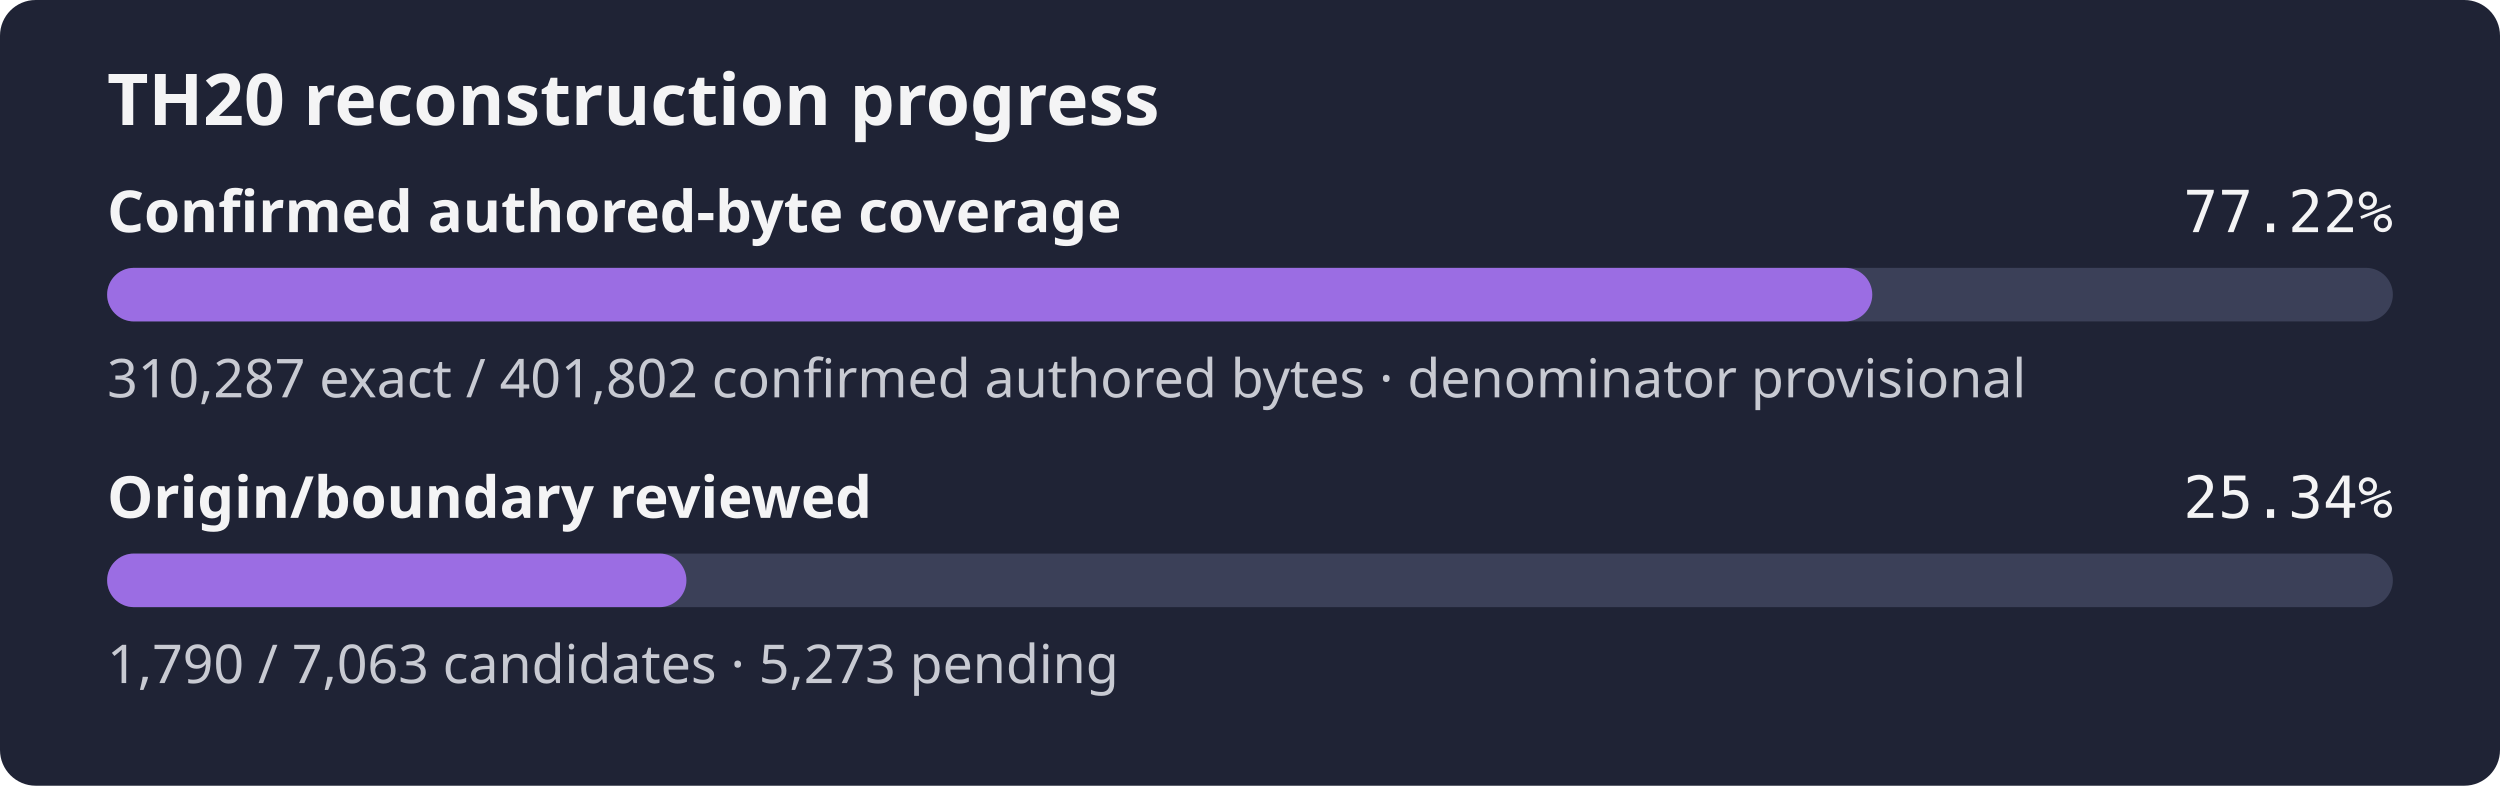
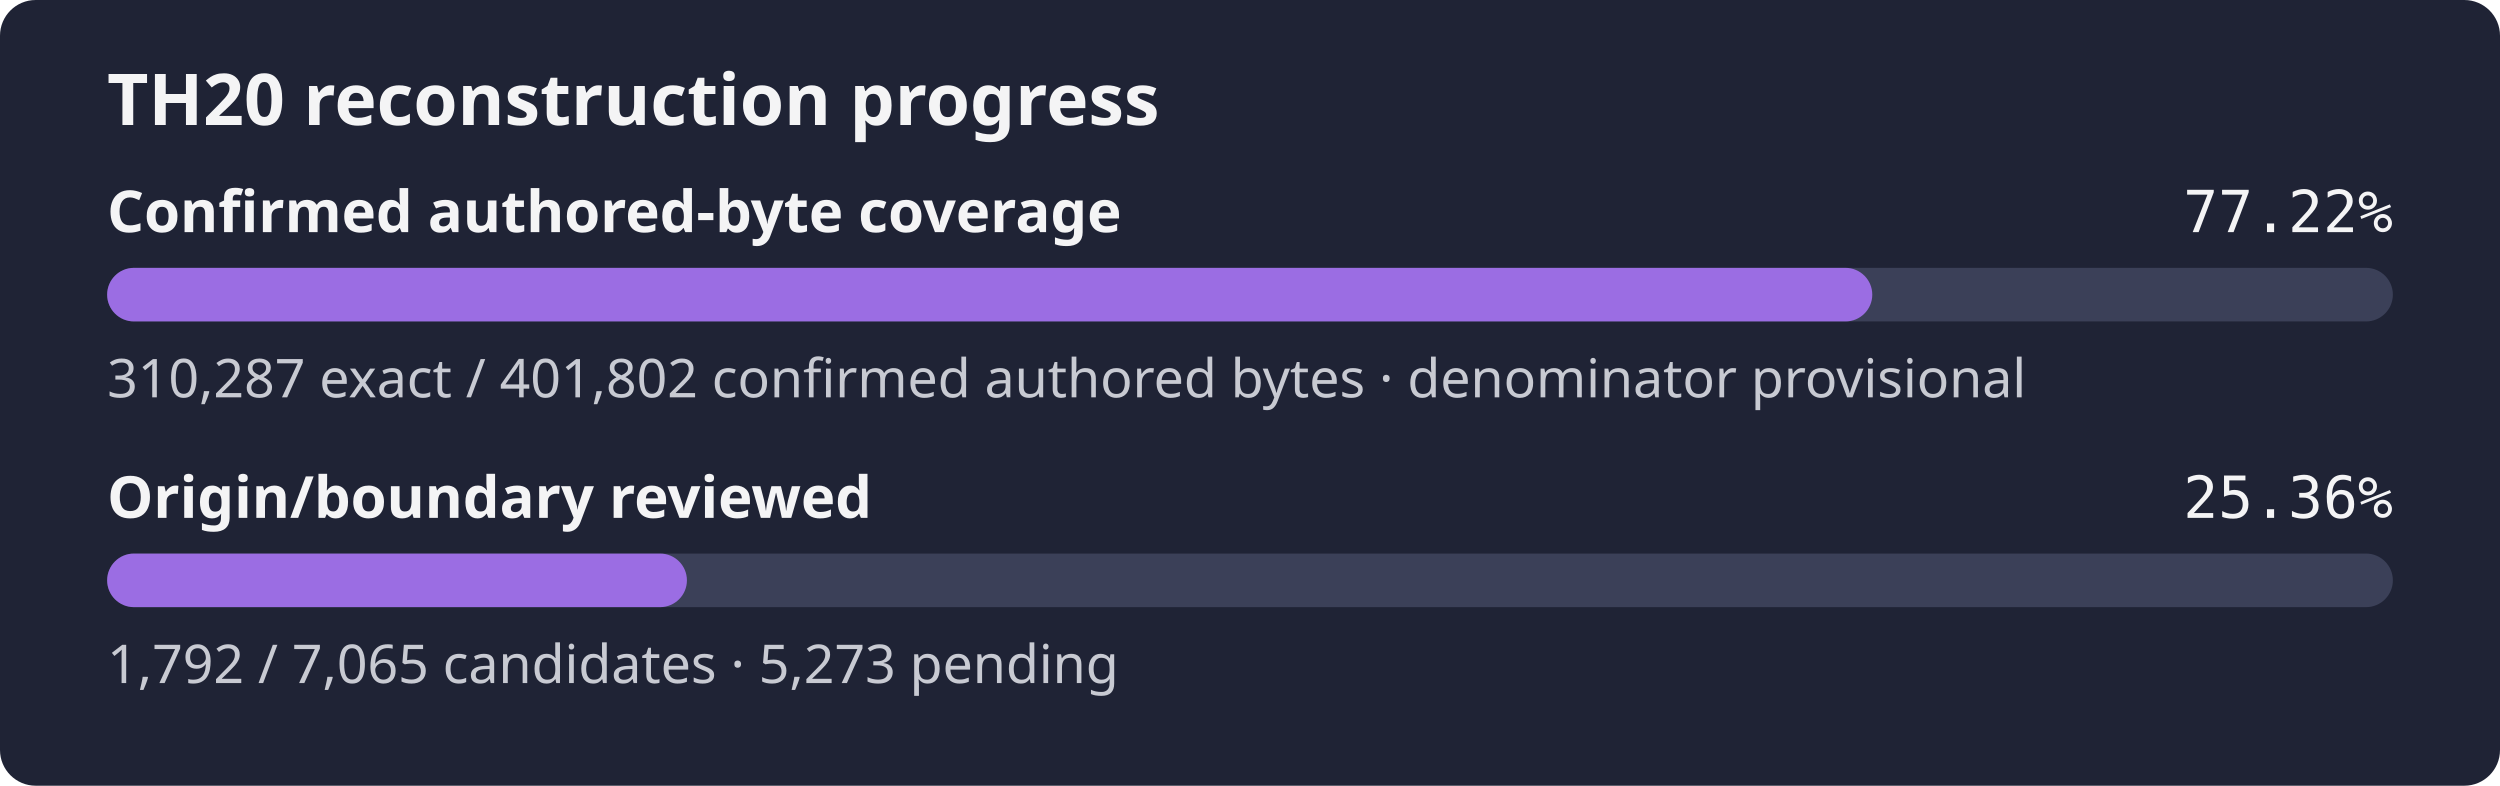
- <svg xmlns="http://www.w3.org/2000/svg" width="560" height="176" role="img" aria-label="TH20 reconstruction progress: 77.22% of the confirmed authored-byte set is exact, origin review 25.34%">
+ <svg xmlns="http://www.w3.org/2000/svg" width="560" height="176" role="img" aria-label="TH20 reconstruction progress: 77.22% of the confirmed authored-byte set is exact, origin review 25.36%">
  <rect width="560" height="176" rx="8" fill="#1f2335" />
  <text x="24" y="28" fill="#f4f4f5" font-family="sans-serif" font-size="16" font-weight="600">TH20 reconstruction progress</text>
  <text x="24" y="52" fill="#f4f4f5" font-family="sans-serif" font-size="13" font-weight="600">Confirmed authored-byte coverage</text>
  <text x="536" y="52" fill="#f4f4f5" text-anchor="end" font-family="monospace" font-size="13">77.22%</text>
  <rect x="24" y="60" width="512" height="12" rx="6" fill="#3b4058" />
  <rect x="24" y="60" width="395.39" height="12" rx="6" fill="#9b6de3" />
  <text x="24" y="89" fill="#c8cad2" font-family="sans-serif" font-size="12">310,287 exact / 401,802 confirmed authored bytes · denominator provisional</text>
  <text x="24" y="116" fill="#f4f4f5" font-family="sans-serif" font-size="13" font-weight="600">Origin/boundary reviewed</text>
-   <text x="536" y="116" fill="#f4f4f5" text-anchor="end" font-family="monospace" font-size="13">25.34%</text>
+   <text x="536" y="116" fill="#f4f4f5" text-anchor="end" font-family="monospace" font-size="13">25.36%</text>
  <rect x="24" y="124" width="512" height="12" rx="6" fill="#3b4058" />
-   <rect x="24" y="124" width="129.76" height="12" rx="6" fill="#9b6de3" />
-   <text x="24" y="153" fill="#c8cad2" font-family="sans-serif" font-size="12">1,790 / 7,063 candidates · 5,273 pending</text>
+   <rect x="24" y="124" width="129.87" height="12" rx="6" fill="#9b6de3" />
+   <text x="24" y="153" fill="#c8cad2" font-family="sans-serif" font-size="12">1,792 / 7,065 candidates · 5,273 pending</text>
</svg>
